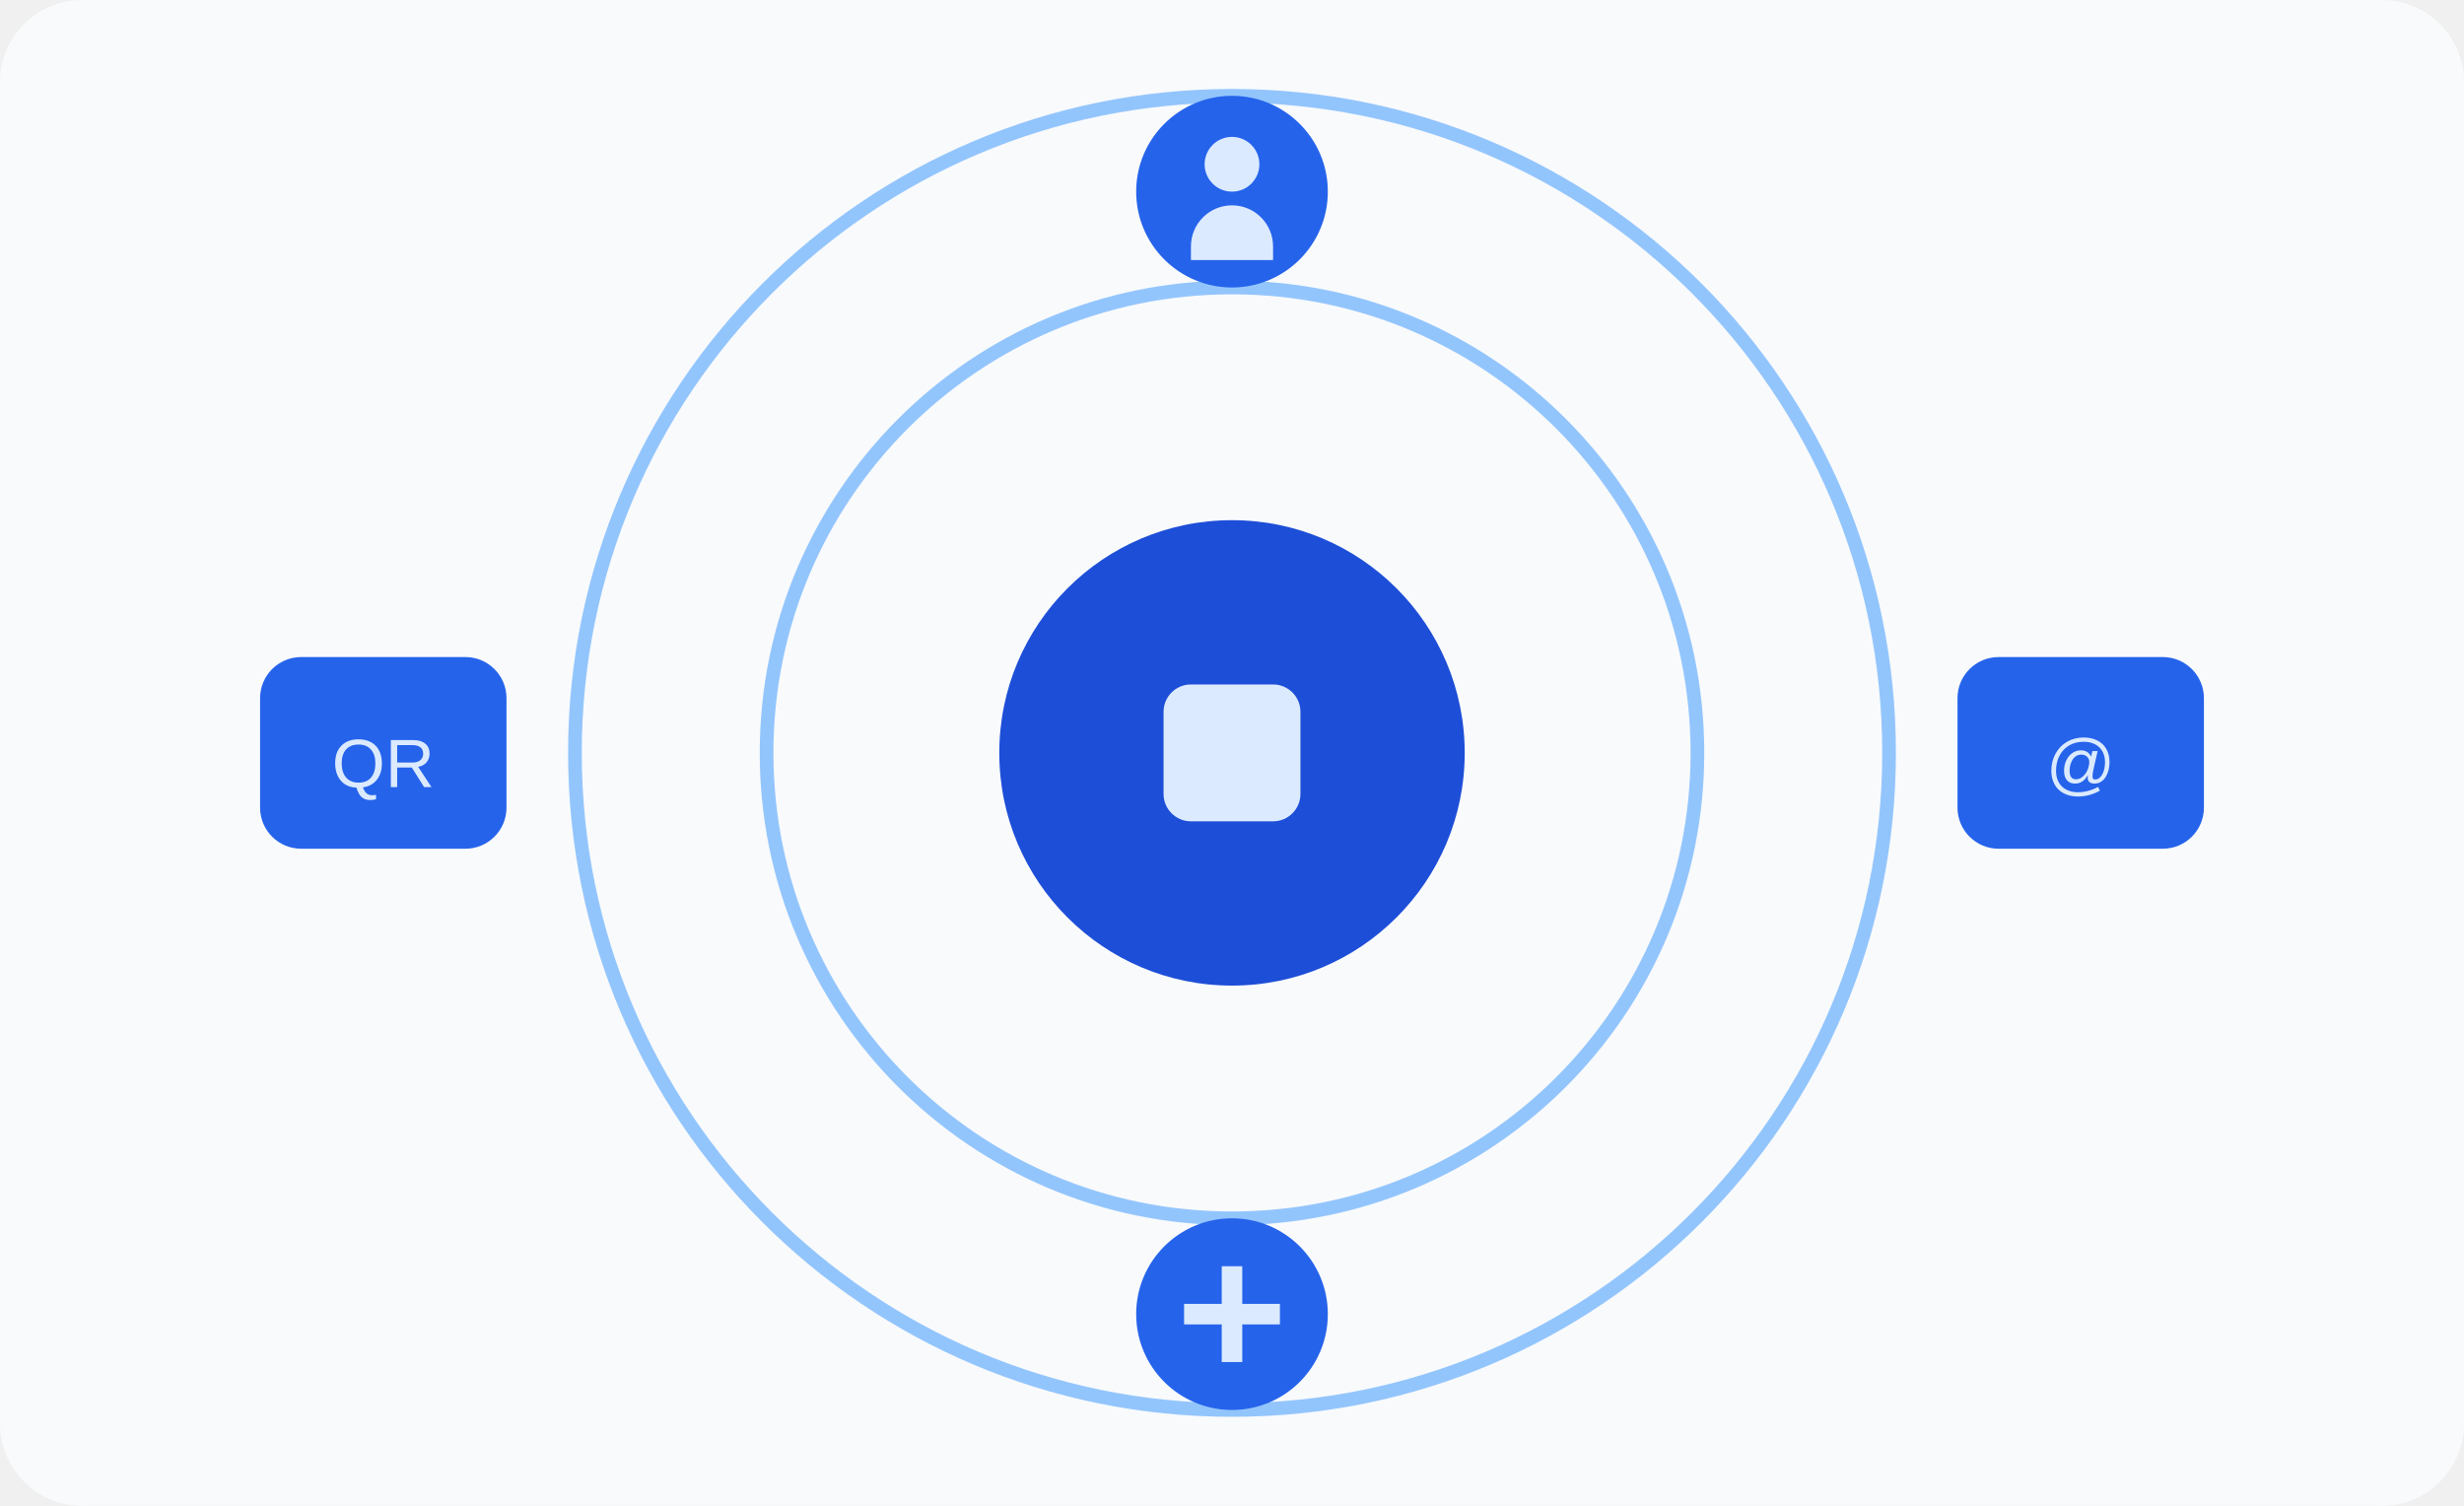
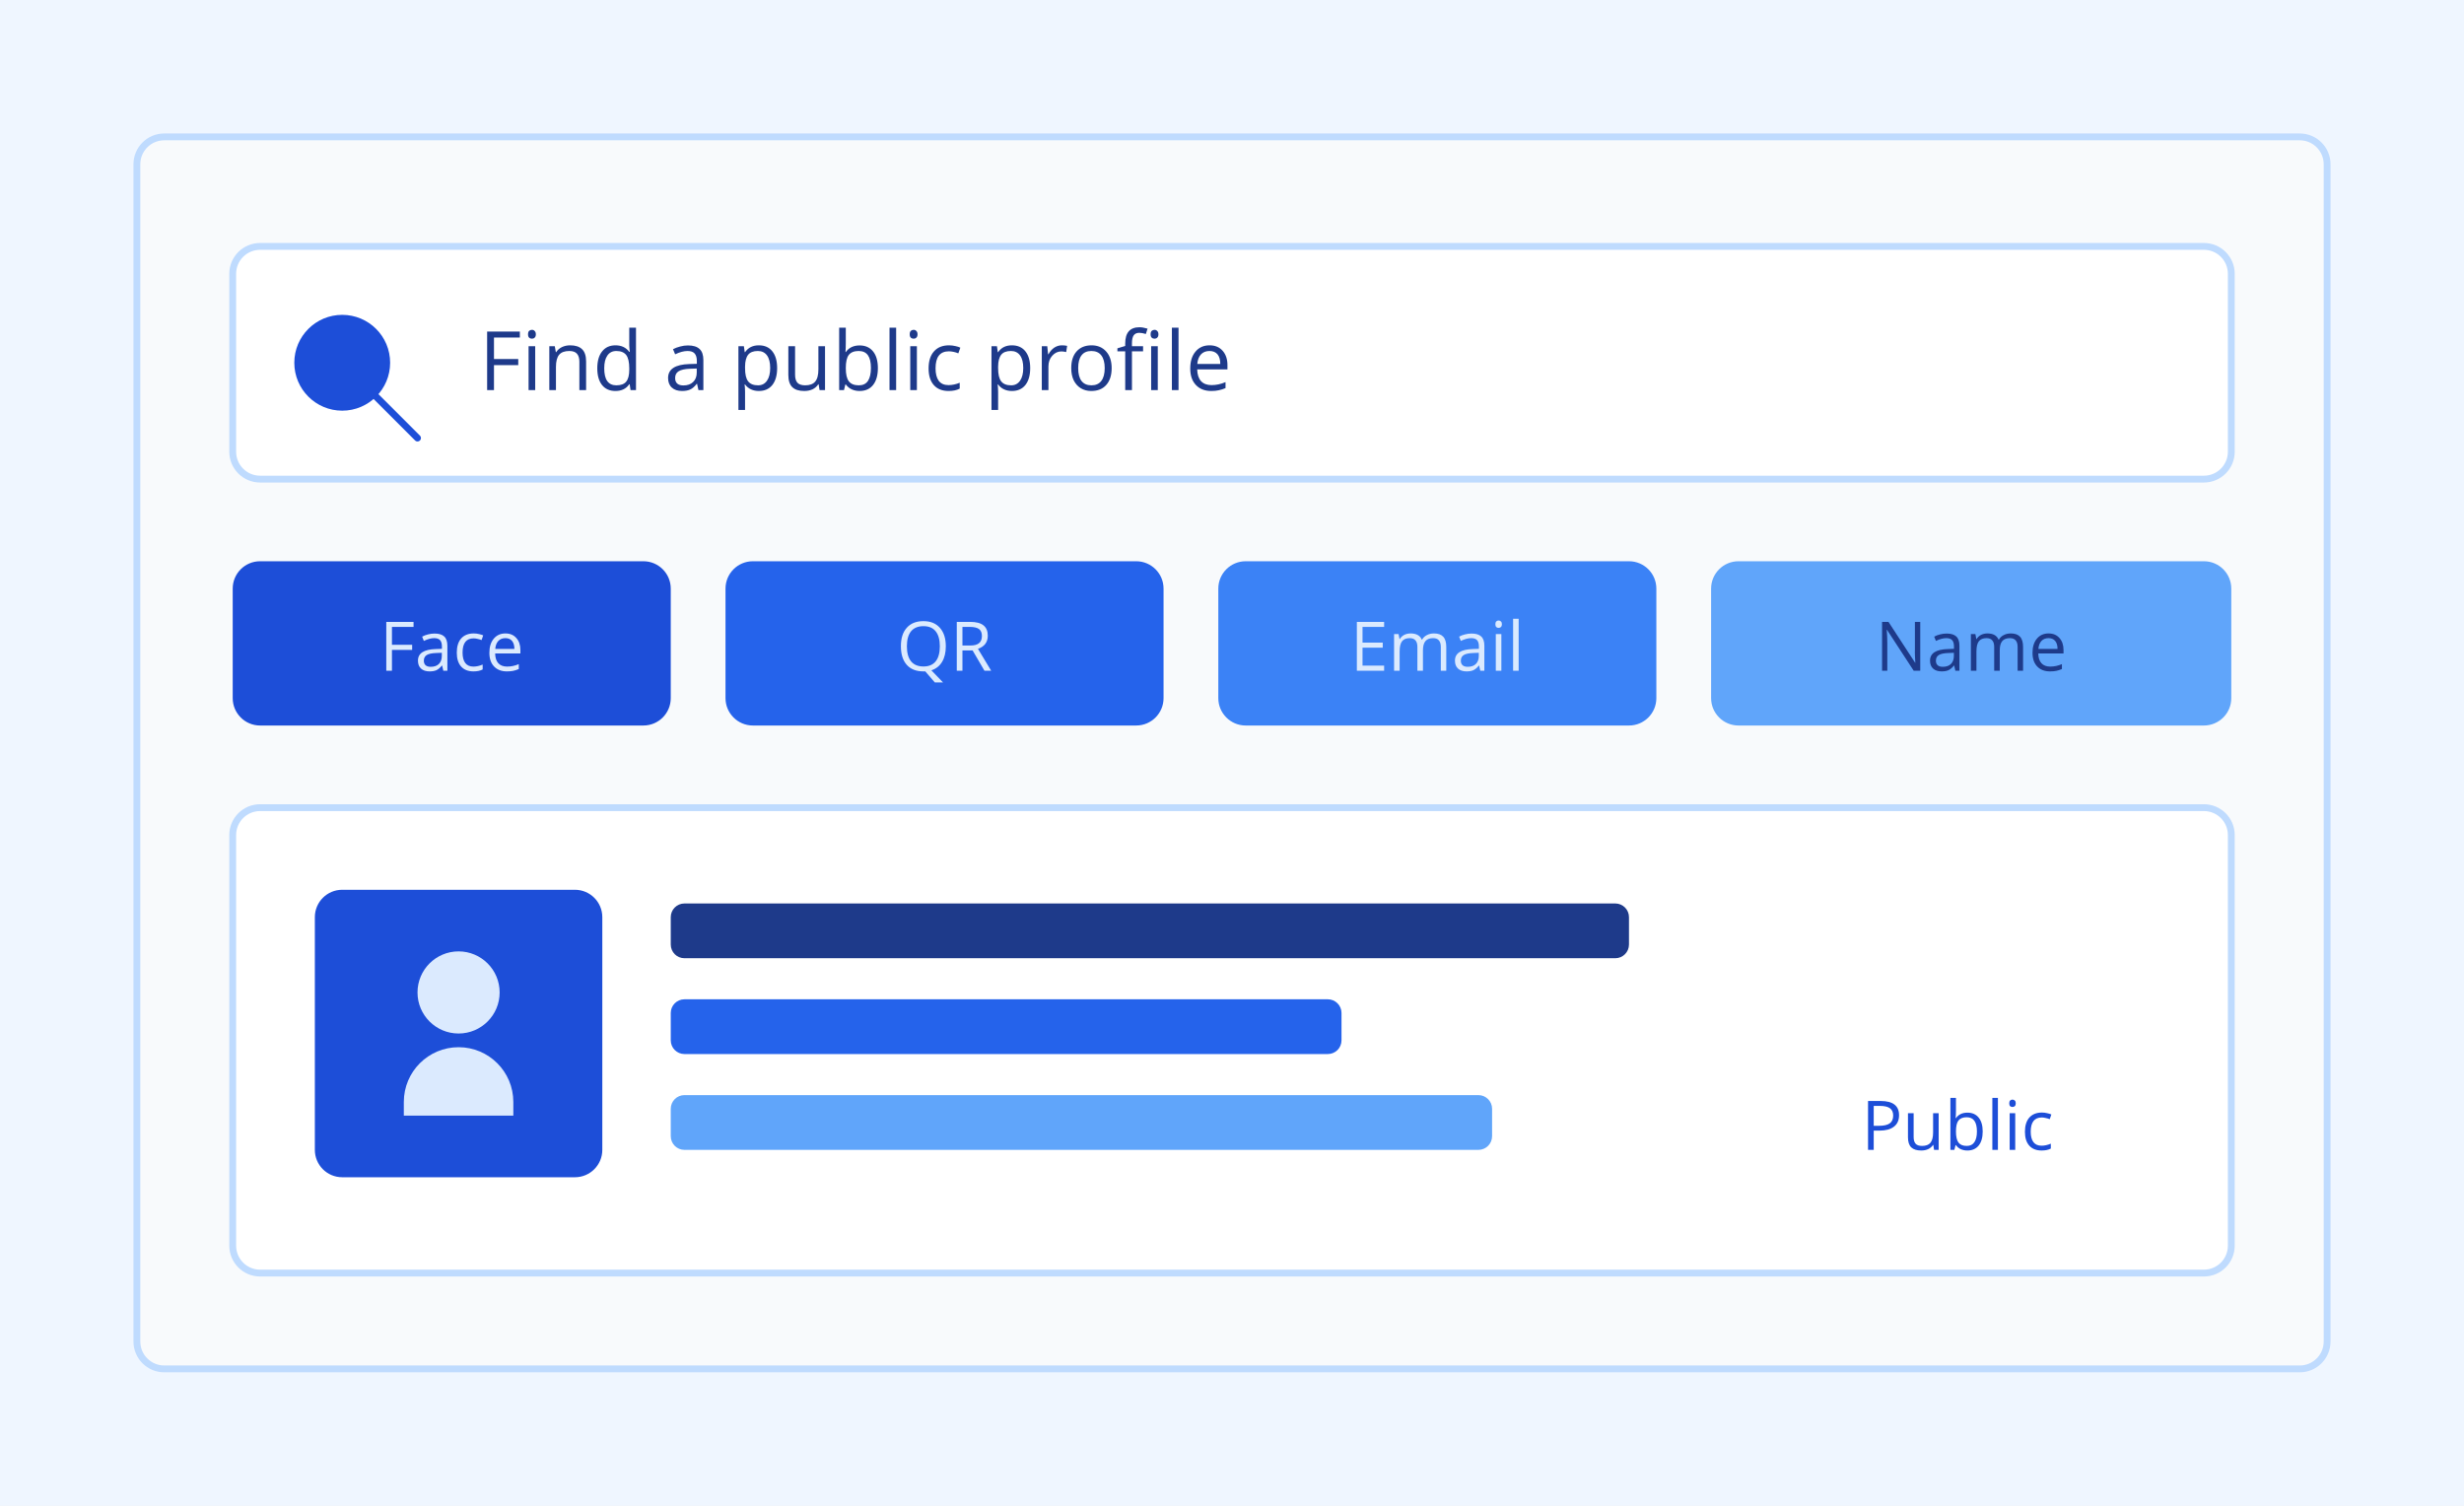
<svg xmlns="http://www.w3.org/2000/svg" width="360" height="220" viewBox="0 0 360 220" fill="none">
-   <rect width="360" height="220" rx="12" fill="#F8FAFC" />
-   <circle cx="180" cy="110" r="34" fill="#1D4ED8" />
-   <g stroke="#93C5FD" stroke-width="2">
-     <circle cx="180" cy="110" r="68" />
-     <circle cx="180" cy="110" r="96" />
-   </g>
-   <rect x="170" y="100" width="20" height="20" rx="4" fill="#DBEAFE" />
-   <rect x="38" y="96" width="36" height="28" rx="6" fill="#2563EB" />
-   <text x="56" y="115" text-anchor="middle" fill="#DBEAFE" font-family="Arial, sans-serif" font-size="10">QR</text>
-   <rect x="286" y="96" width="36" height="28" rx="6" fill="#2563EB" />
-   <text x="304" y="115" text-anchor="middle" fill="#DBEAFE" font-family="Arial, sans-serif" font-size="10">@</text>
-   <circle cx="180" cy="28" r="14" fill="#2563EB" />
-   <circle cx="180" cy="24" r="4" fill="#DBEAFE" />
-   <path d="M180 30C176.686 30 174 32.686 174 36V38H186V36C186 32.686 183.314 30 180 30Z" fill="#DBEAFE" />
-   <circle cx="180" cy="192" r="14" fill="#2563EB" />
-   <path d="M173 192H187" stroke="#DBEAFE" stroke-width="3" />
-   <path d="M180 185V199" stroke="#DBEAFE" stroke-width="3" />
+   <rect width="360" height="220" fill="#EFF6FF" />
+   <rect x="20" y="20" width="320" height="180" rx="4" fill="#F8FAFC" stroke="#BFDBFE" stroke-width="1" />
+   <rect x="34" y="36" width="292" height="34" rx="4" fill="#FFFFFF" stroke="#BFDBFE" stroke-width="1" />
+   <circle cx="50" cy="53" r="7" fill="#1D4ED8" />
+   <path d="M55 58L61 64" stroke="#1D4ED8" stroke-width="1" stroke-linecap="round" />
+   <text x="70" y="57" fill="#1E3A8A" font-family="'Open Sans', Arial, sans-serif" font-size="12">Find a public profile</text>
+   <rect x="34" y="82" width="64" height="24" rx="4" fill="#1D4ED8" />
+   <text x="66" y="98" text-anchor="middle" fill="#DBEAFE" font-family="'Open Sans', Arial, sans-serif" font-size="10">Face</text>
+   <rect x="106" y="82" width="64" height="24" rx="4" fill="#2563EB" />
+   <text x="138" y="98" text-anchor="middle" fill="#DBEAFE" font-family="'Open Sans', Arial, sans-serif" font-size="10">QR</text>
+   <rect x="178" y="82" width="64" height="24" rx="4" fill="#3B82F6" />
+   <text x="210" y="98" text-anchor="middle" fill="#DBEAFE" font-family="'Open Sans', Arial, sans-serif" font-size="10">Email</text>
+   <rect x="250" y="82" width="76" height="24" rx="4" fill="#60A5FA" />
+   <text x="288" y="98" text-anchor="middle" fill="#1E3A8A" font-family="'Open Sans', Arial, sans-serif" font-size="10">Name</text>
+   <rect x="34" y="118" width="292" height="68" rx="4" fill="#FFFFFF" stroke="#BFDBFE" stroke-width="1" />
+   <rect x="46" y="130" width="42" height="42" rx="4" fill="#1D4ED8" />
+   <circle cx="67" cy="145" r="6" fill="#DBEAFE" />
+   <path d="M67 153C62.582 153 59 156.582 59 161V163H75V161C75 156.582 71.418 153 67 153Z" fill="#DBEAFE" />
+   <rect x="98" y="132" width="140" height="8" rx="2" fill="#1E3A8A" />
+   <rect x="98" y="146" width="98" height="8" rx="2" fill="#2563EB" />
+   <rect x="98" y="160" width="120" height="8" rx="2" fill="#60A5FA" />
+   <text x="286" y="168" text-anchor="middle" fill="#1D4ED8" font-family="'Open Sans', Arial, sans-serif" font-size="10">Public</text>
</svg>
